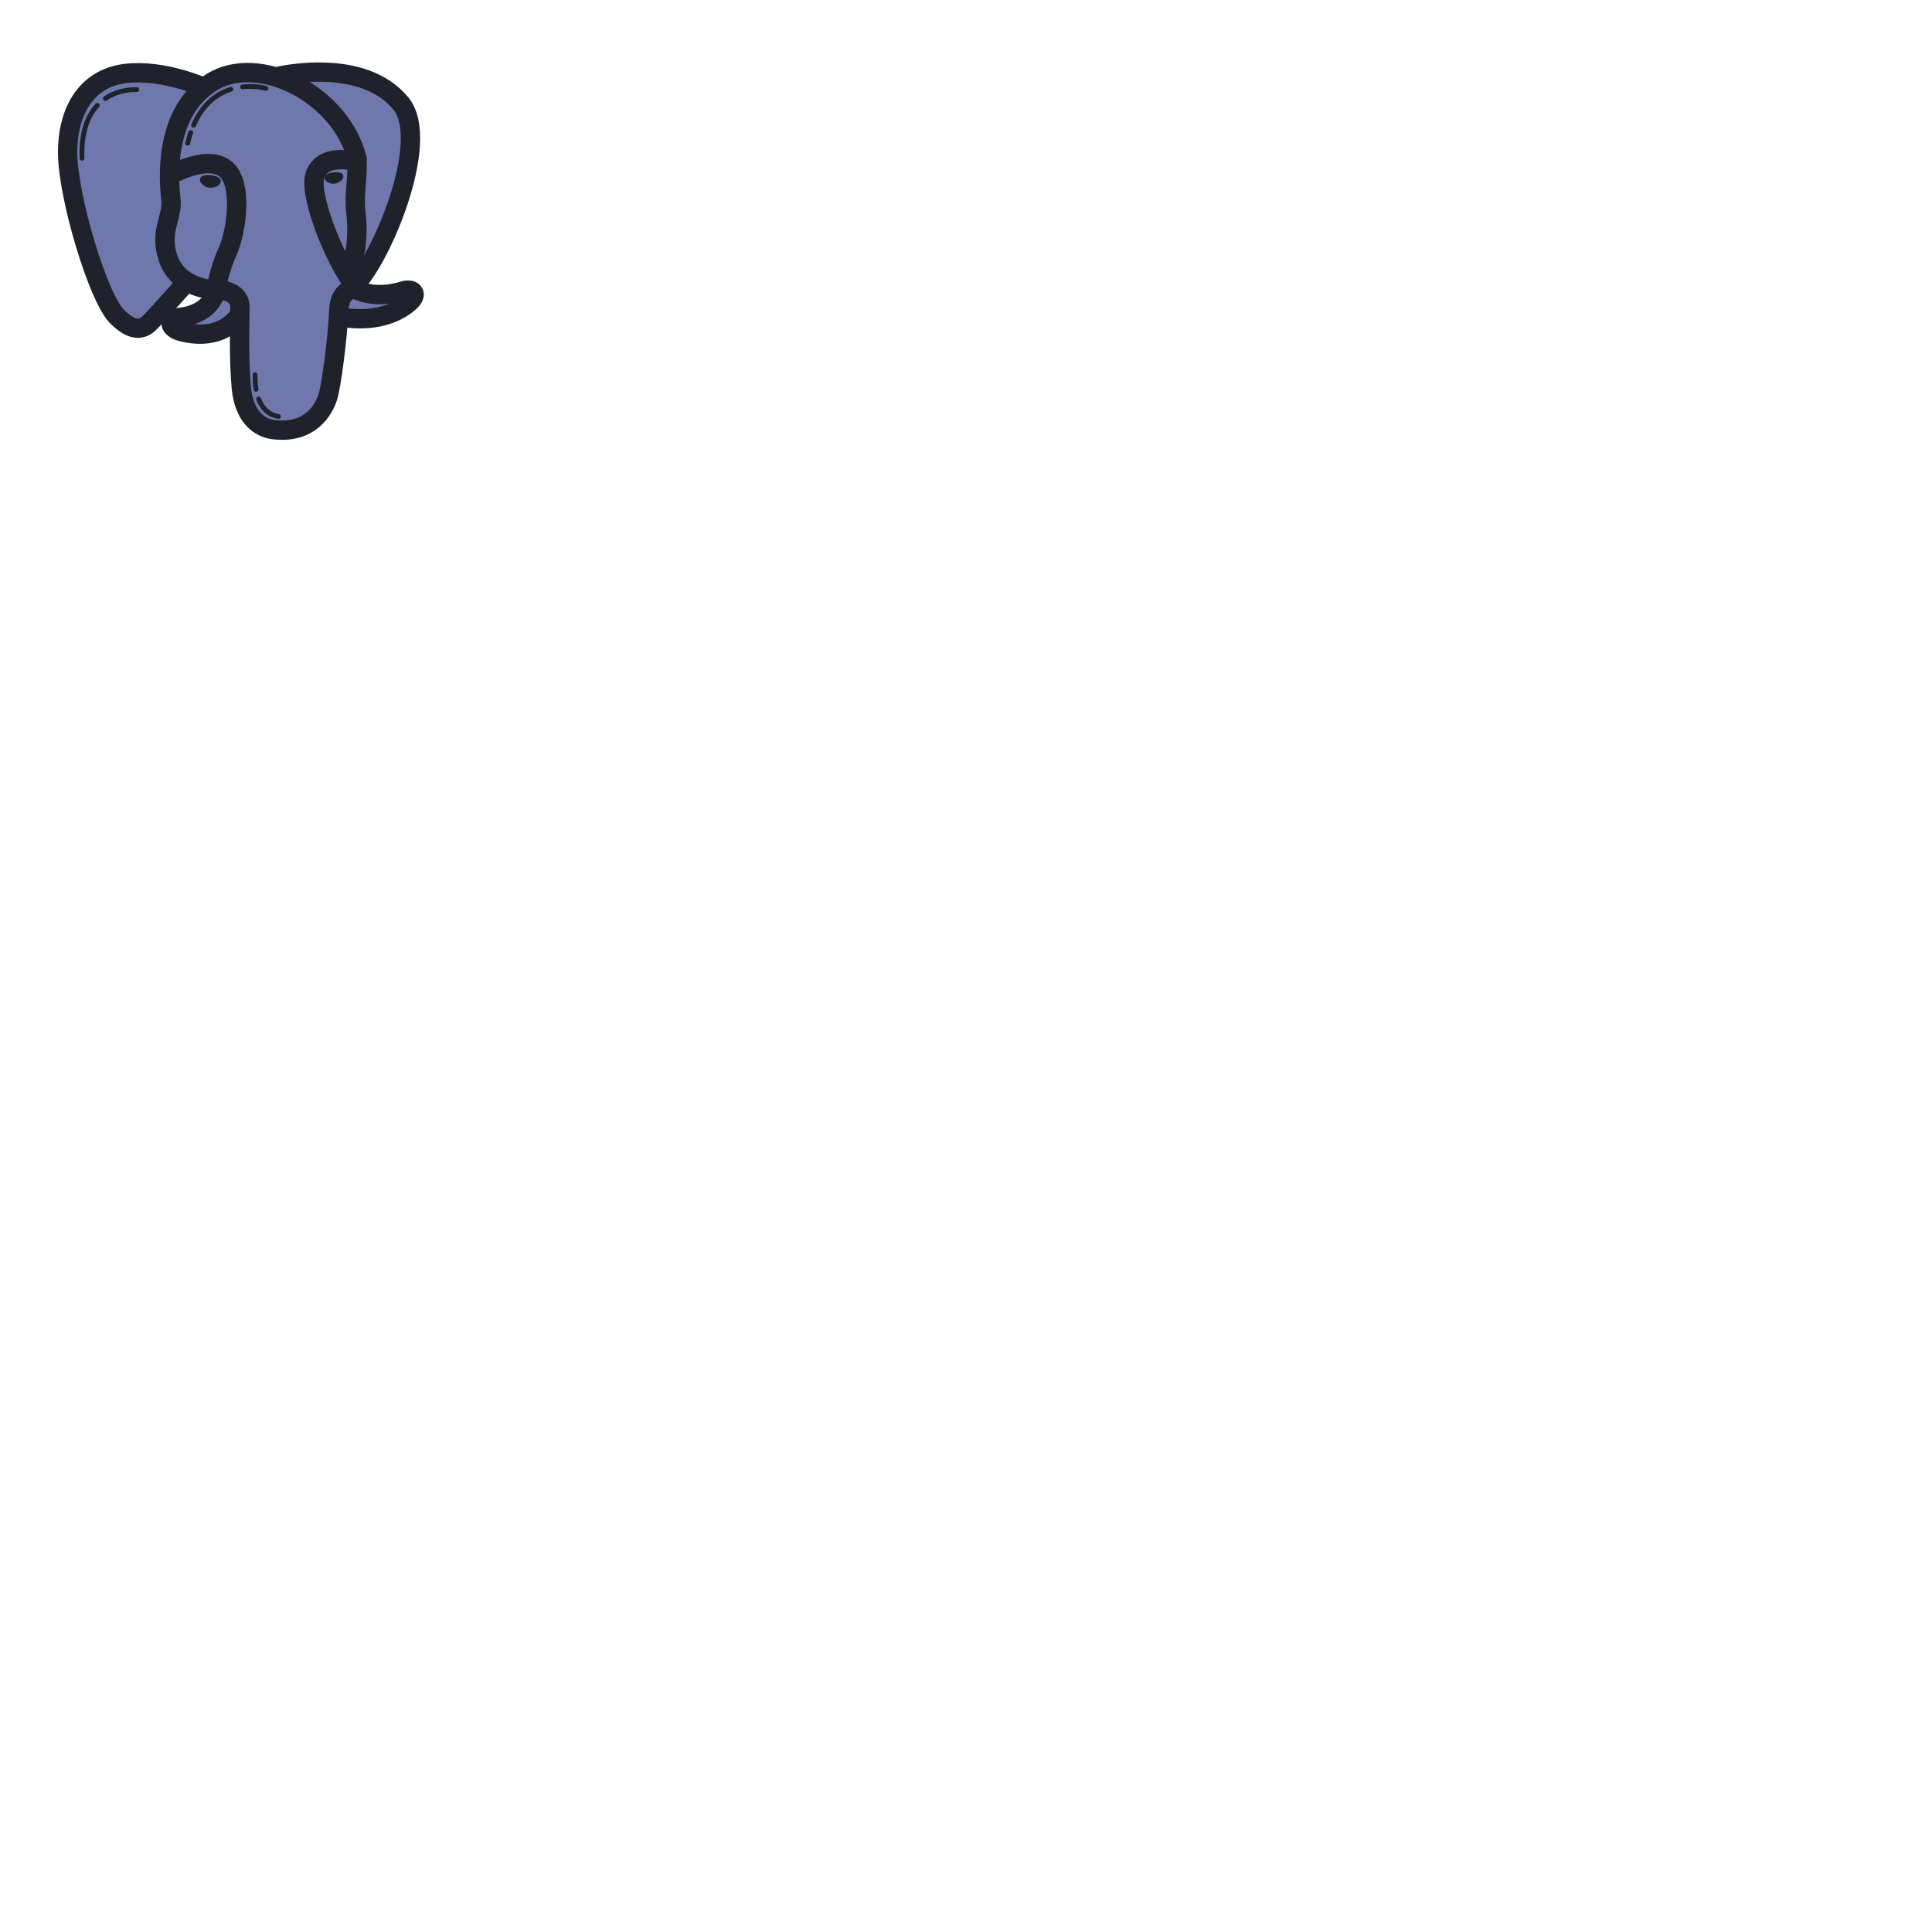
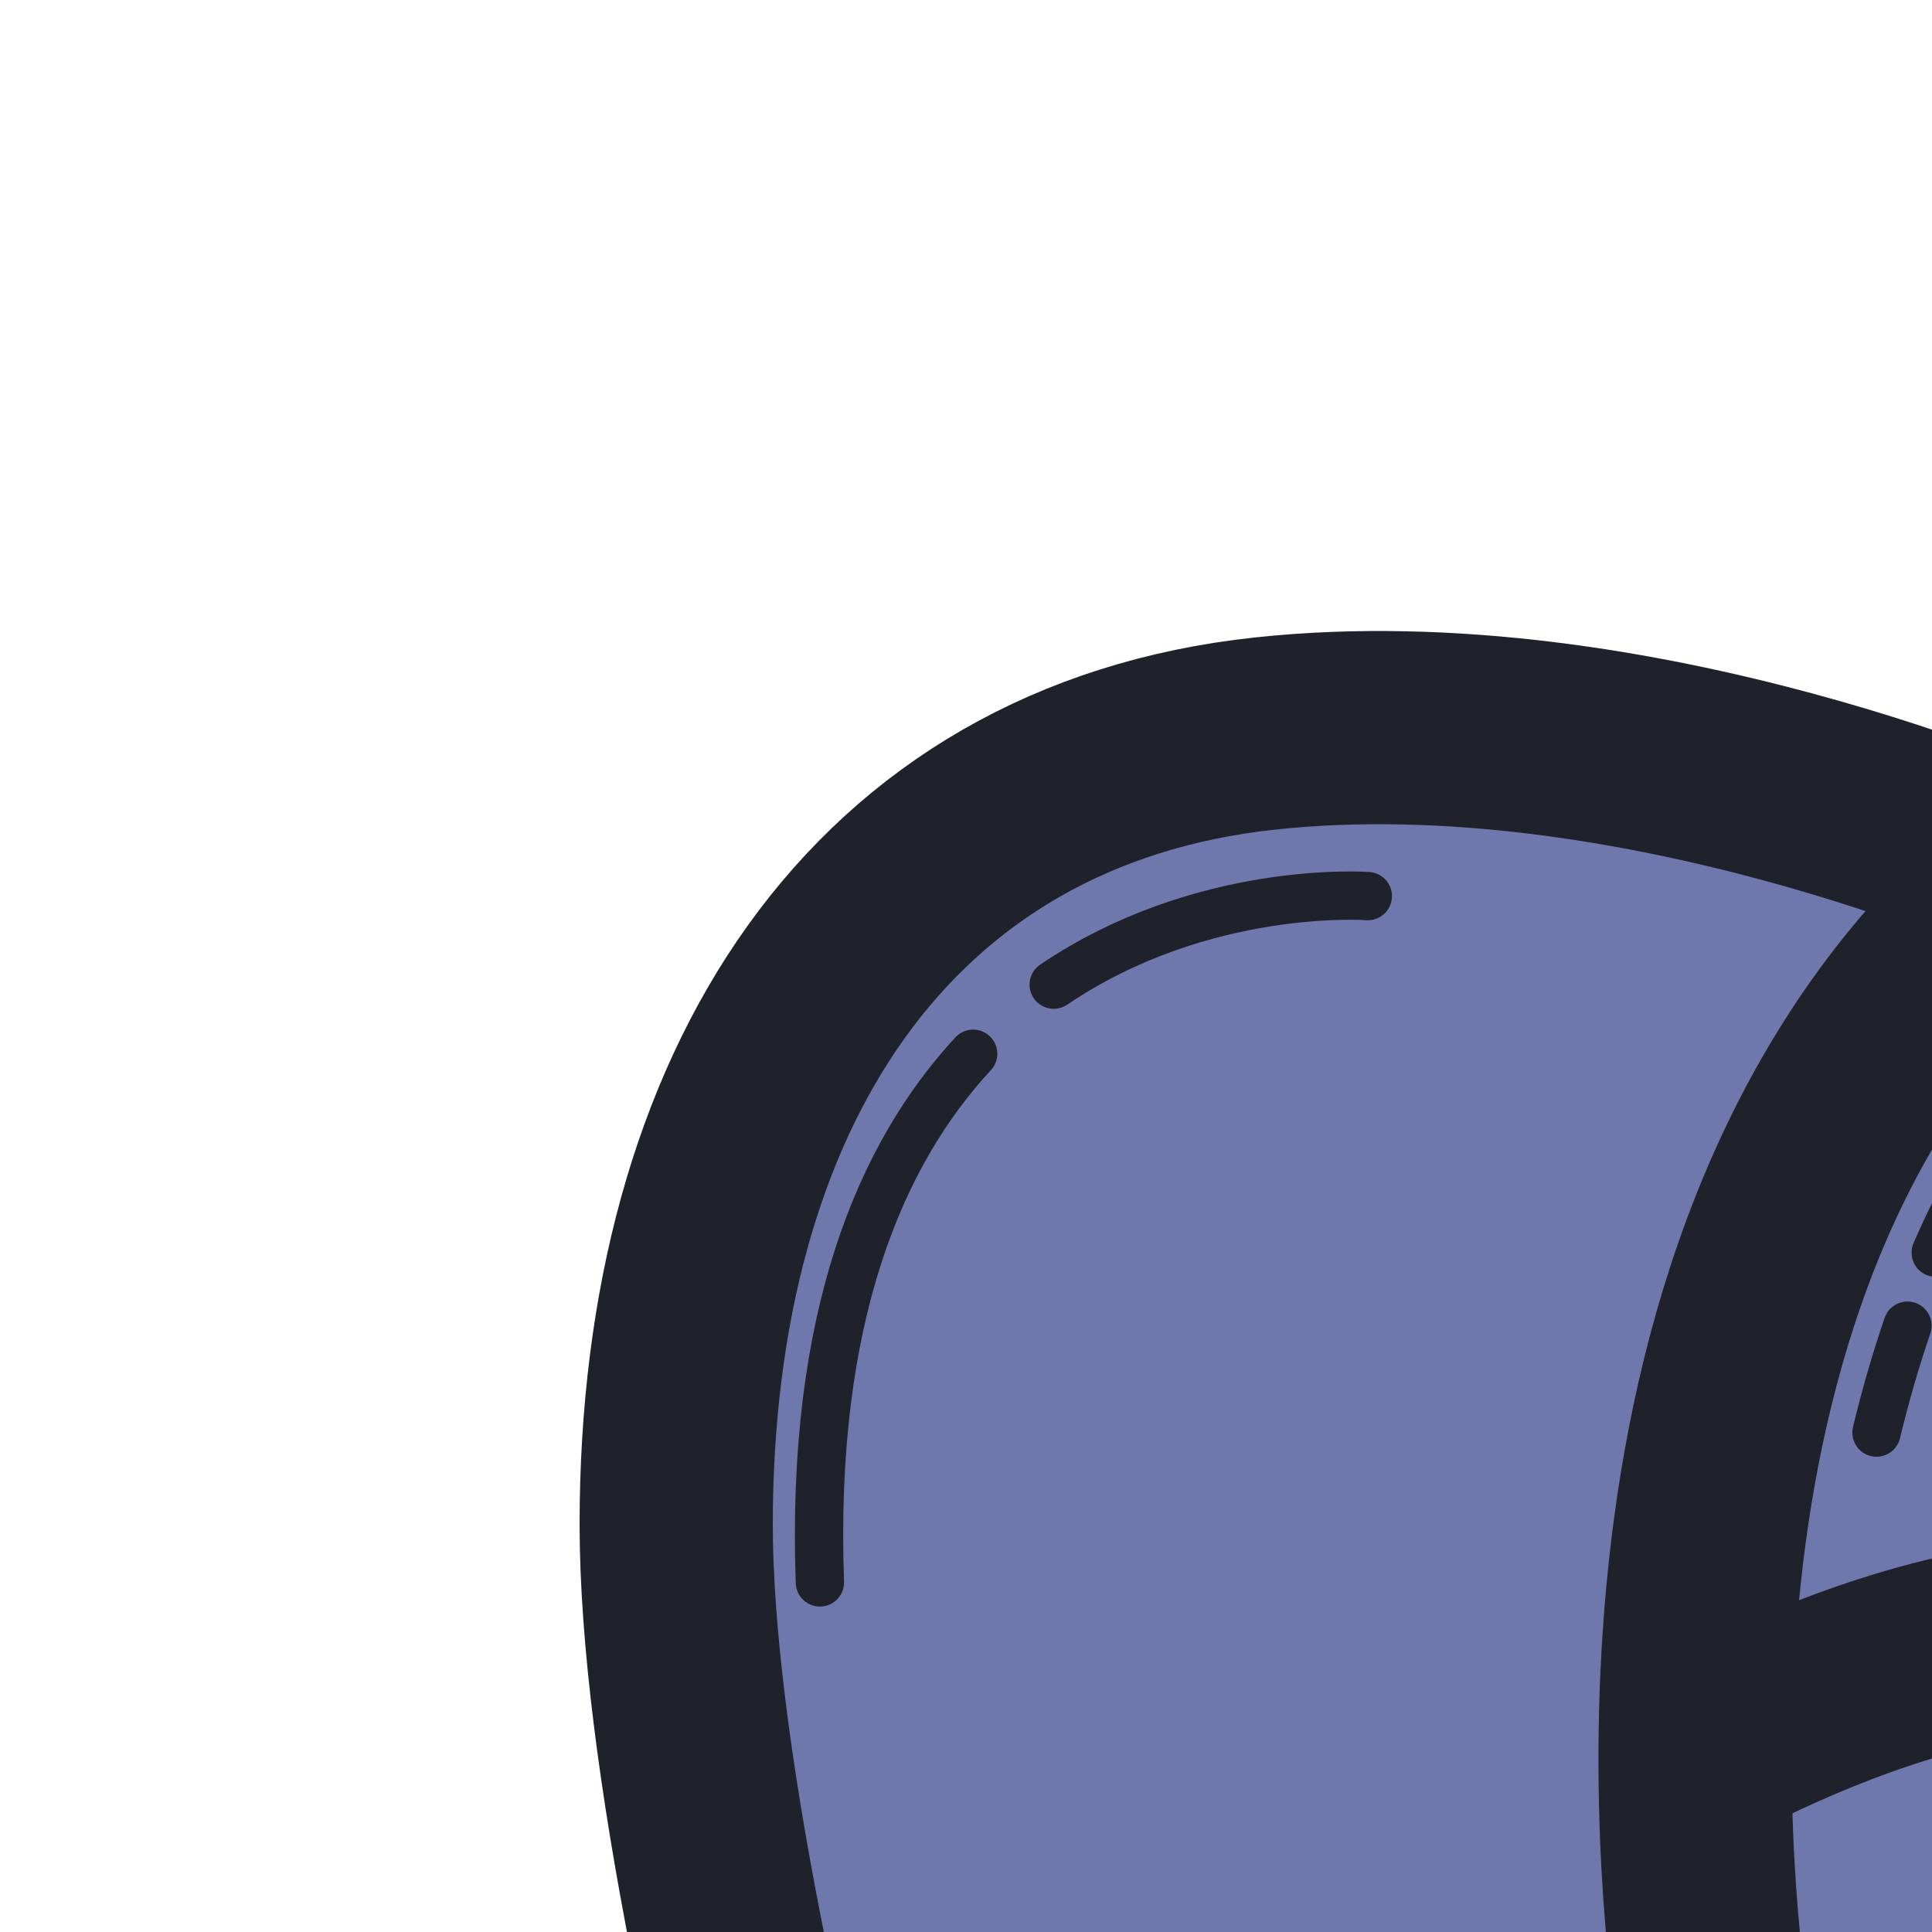
- <svg xmlns="http://www.w3.org/2000/svg" viewBox="0 0 400 400" width="400px" height="400px" baseProfile="basic">
+ <svg xmlns="http://www.w3.org/2000/svg" viewBox="0 0 40 40" width="400px" height="400px" baseProfile="basic">
  <path fill="#6e78ac" d="M83.242,60.482c-6.349,1.924-9.957-0.415-9.957-0.415s-0.006,0-0.007,0l-0.394-0.488 c0.131-0.117,0.264-0.242,0.4-0.381l0.019-0.017l-0.001-0.002c5.639-5.753,15.838-29.562,9.749-37.378 c-8.553-10.979-25.66-5.745-25.66-5.745l0.064,0.183c-4.889-1.666-9.947-1.625-13.851,0.838c-0.661,0.417-1.273,0.873-1.844,1.357 l0.014-0.187c0,0-8.149-3.213-15.851-2.383c-7.954,0.857-12.319,6.83-12.319,15.83s6.17,30.553,10.17,34.553s6,2,7,1 c0.896-0.896,6.588-7.387,7.771-8.738c2.143,1.4,4.575,1.743,5.983,1.748c-0.184,0.991-1.31,4.988-7.562,5.714 c-2.809,0.447-1.915,2.298,0.128,2.872c2.002,0.563,8.415,1.967,12.335-3.509c-0.052,3.397-0.183,9.771,0.304,15.126 c0.574,6.319,3.983,8.376,6.511,8.713c7.878,1.048,10.628-4.308,11.394-6.702c0.702-2.194,1.839-10.809,2.213-16.588l0.503-0.089 l-0.004,0.05c8.106,1.277,12.734-1.66,14.362-3.191C86.338,61.12,85.349,59.844,83.242,60.482z" />
  <path fill="none" stroke="#1f212b" stroke-miterlimit="10" stroke-width="4" d="M39,58c0,0-6.75,7.562-7.75,8.562s-3,3-7-1 s-10.25-25-10.25-34s4.234-15.518,12.188-16.375C33.89,14.358,42,18,42,18" />
  <path fill="none" stroke="#1f212b" stroke-miterlimit="10" stroke-width="4" d="M71.213,56.947 c2.681-2.106,2.968-8.713,2.489-12.734c-0.479-4.021,0.331-6.392,0.235-11.275C70.682,19.629,53.612,10.839,43.75,17.062 s-8.854,20.137-8.375,24.062s-2.444,6.539-0.625,12.188s7.644,6.698,10.037,6.698c2.394,0,4.883,0.957,4.883,3.543 s-0.287,10.34,0.287,16.66c0.574,6.319,3.983,8.376,6.511,8.713c7.878,1.048,10.628-4.309,11.394-6.702s2.052-12.439,2.298-18.096 c0.191-4.404,3.351-4.309,3.351-4.309s3.608,2.339,9.957,0.415c2.106-0.638,3.096,0.638,1.468,2.17 c-1.628,1.532-6.017,4.56-14.124,3.283" />
  <path fill="none" stroke="#1f212b" stroke-miterlimit="10" stroke-width="4" d="M74.085,33.617c0,0-6.523-2.242-8.71,2.195 c-1.893,3.841,3.987,18.294,8.199,23.592" />
  <path fill="none" stroke="#1f212b" stroke-miterlimit="10" stroke-width="4" d="M34.574,36.617c0,0,7.652-4.612,11.801-1.867 S48.936,48.106,47.149,52c-1.787,3.894-2.362,7.787-2.362,7.787s-0.447,5.106-7.596,5.936c-2.809,0.447-1.915,2.298,0.128,2.872 c2.043,0.574,8.681,2.043,12.574-3.83" />
  <path fill="none" stroke="#1f212b" stroke-linecap="round" stroke-miterlimit="10" stroke-width="4" d="M57.617,15.809 c0,0,17.356-4.174,25.383,5.629c6.553,8.003-4.766,33.882-10.191,38.158" />
  <path fill="#1f212b" d="M69.154,38.037c-1.652,0.168-3.423-1.939-0.096-2.346C72.177,35.31,71.323,37.817,69.154,38.037z" />
  <path fill="#1f212b" d="M43.223,38.848c-1.824-0.23-3.212-2.945,0.481-2.556C47.165,36.657,45.619,39.151,43.223,38.848z" />
  <path fill="none" stroke="#1f212b" stroke-linecap="round" stroke-linejoin="round" stroke-miterlimit="10" d="M39.492,27.447 c-0.236,0.688-0.451,1.425-0.641,2.213" />
  <path fill="none" stroke="#1f212b" stroke-linecap="round" stroke-linejoin="round" stroke-miterlimit="10" d="M47.808,18.479 c-2.789,0.876-5.771,2.939-7.731,7.456" />
  <path fill="none" stroke="#1f212b" stroke-linecap="round" stroke-linejoin="round" stroke-miterlimit="10" d="M55.064,18.298 c0,0-2.11-0.621-4.851-0.319" />
  <path fill="none" stroke="#1f212b" stroke-linecap="round" stroke-linejoin="round" stroke-miterlimit="10" d="M20.148,21.817 c-1.921,2.074-3.369,5.451-3.173,10.945" />
  <path fill="none" stroke="#1f212b" stroke-linecap="round" stroke-linejoin="round" stroke-miterlimit="10" d="M28.319,18.553 c0,0-3.417-0.258-6.503,1.833" />
  <path fill="none" stroke="#1f212b" stroke-linecap="round" stroke-linejoin="round" stroke-miterlimit="10" d="M53.549,82.6 c0.649,1.702,1.858,3.266,4.1,3.613" />
  <path fill="none" stroke="#1f212b" stroke-linecap="round" stroke-linejoin="round" stroke-miterlimit="10" d="M52.83,77.596 c0,0-0.095,1.358,0.186,3.001" />
</svg>
